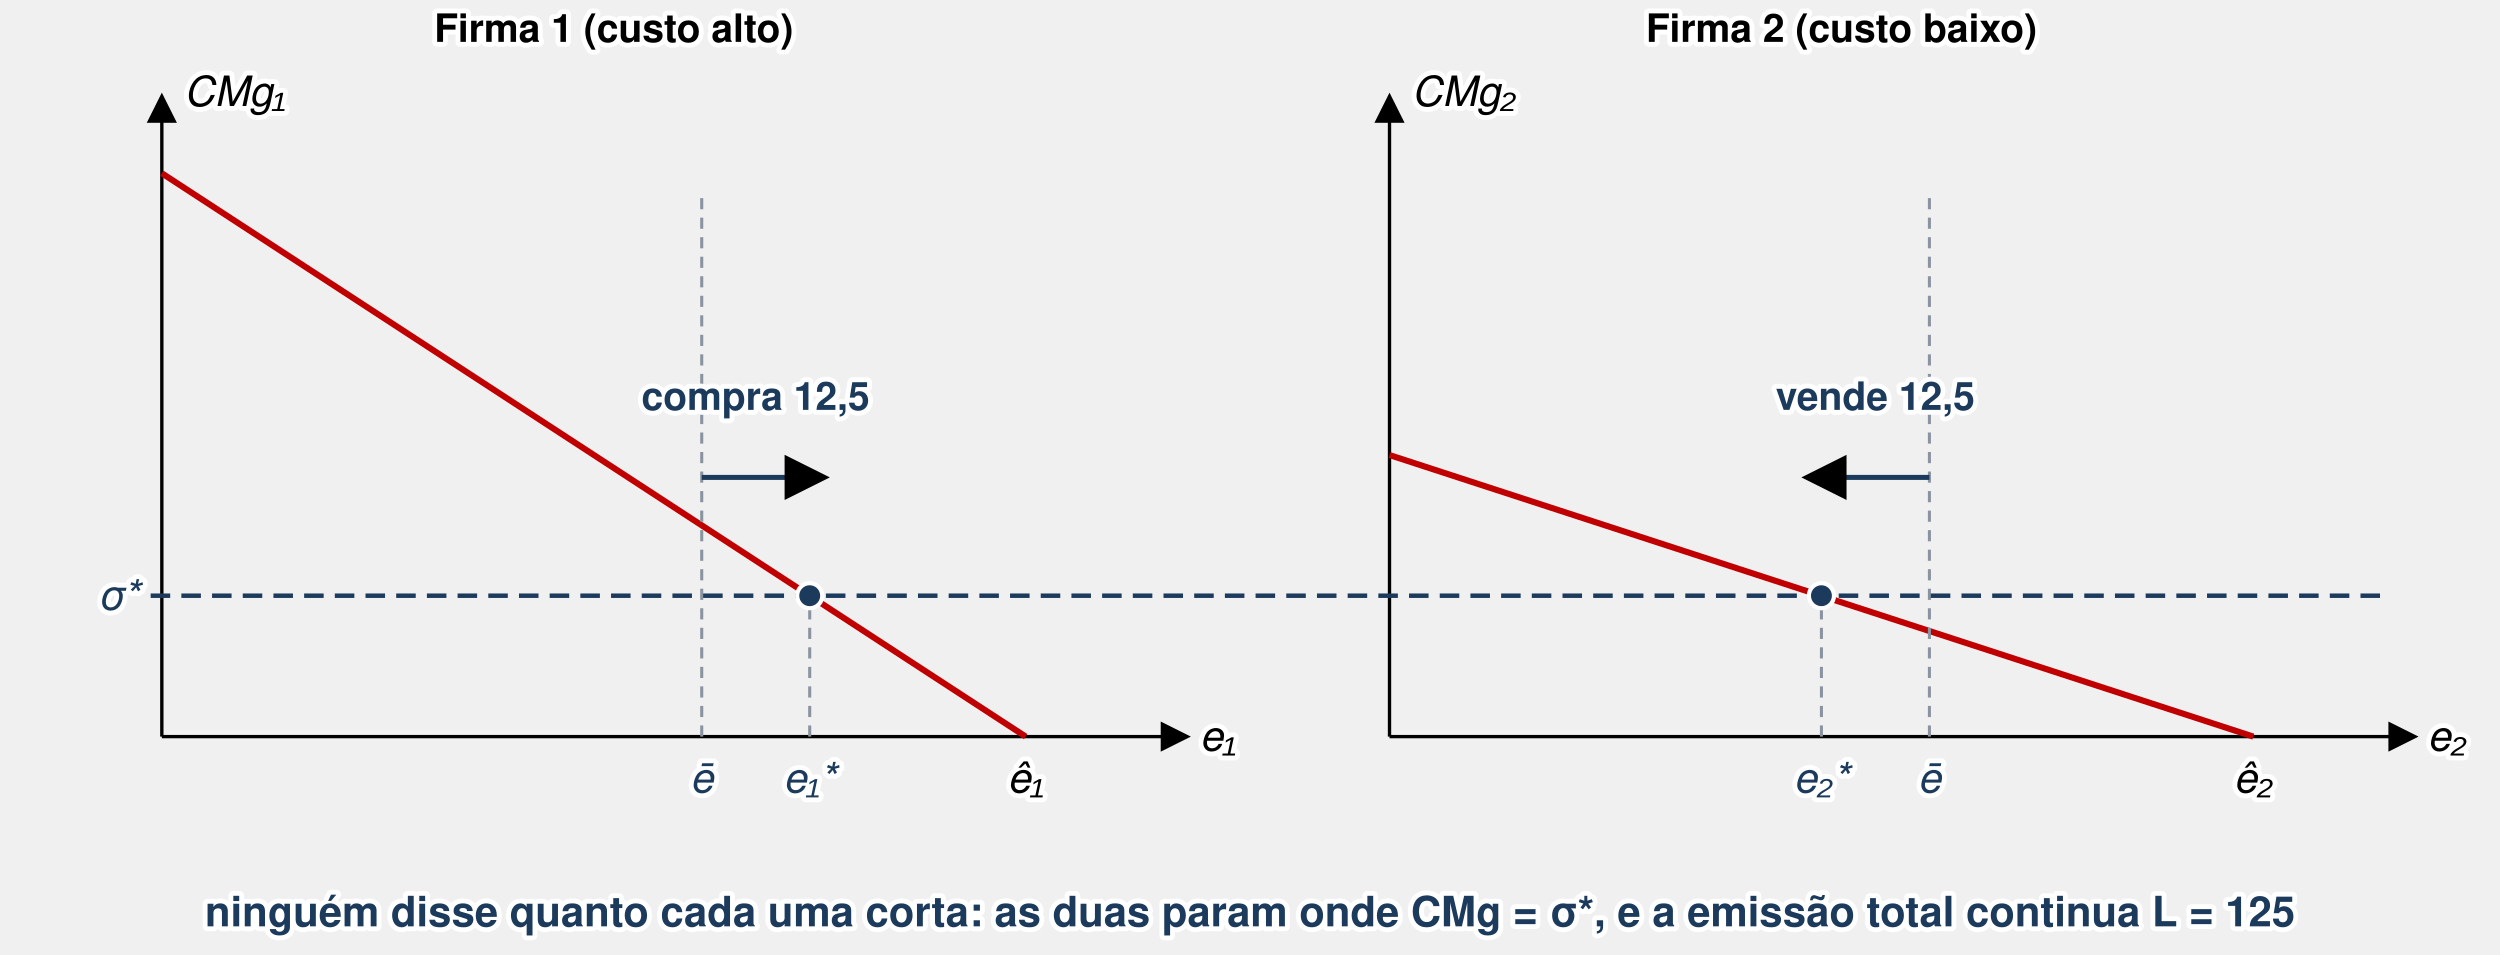
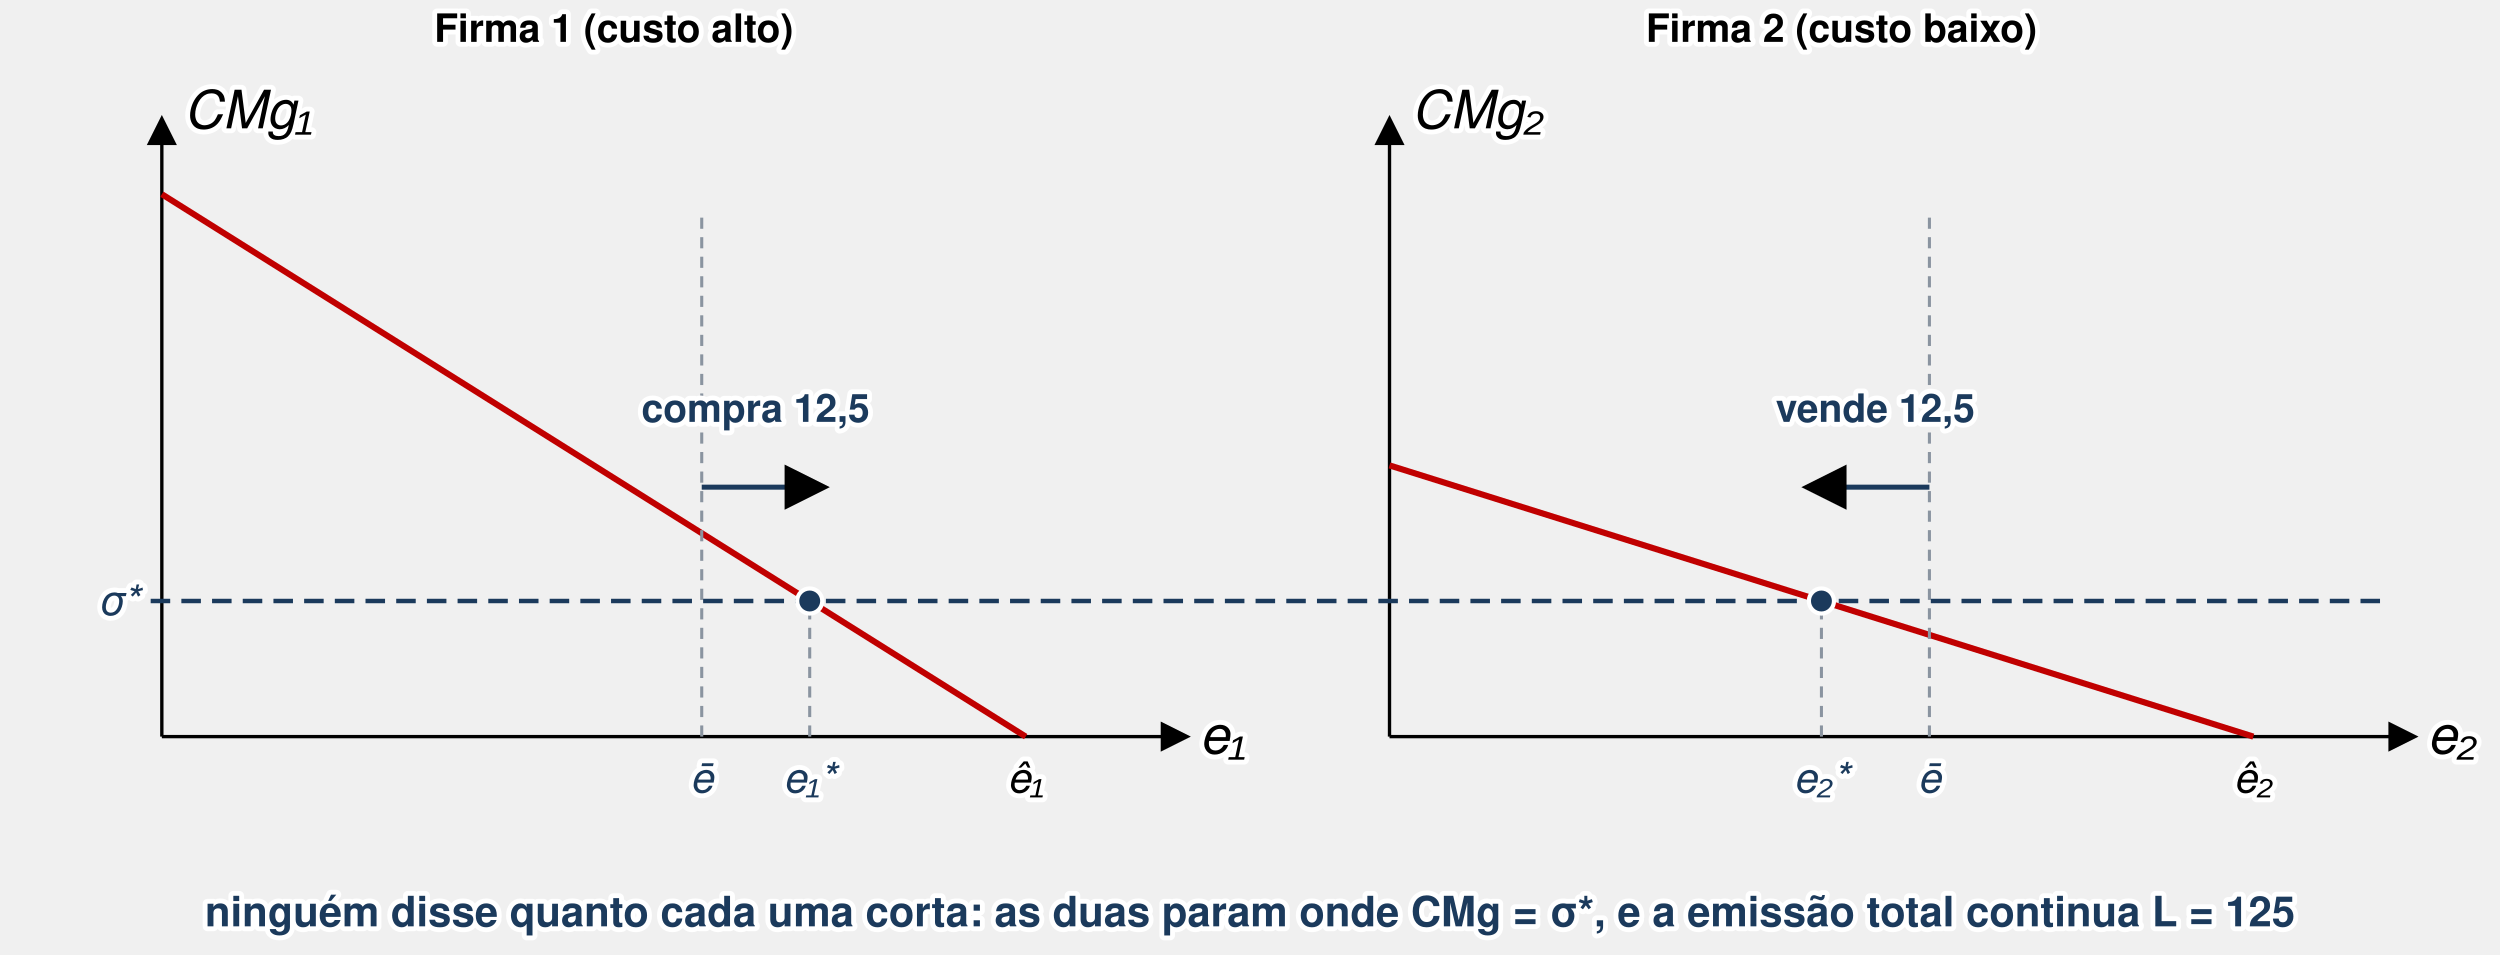
<svg xmlns="http://www.w3.org/2000/svg" width="896" height="342" viewBox="0 0 896 342" role="img" font-family="Source Sans Pro, Helvetica, Arial, sans-serif">
  <defs>
    <marker id="seta" markerWidth="9" markerHeight="9" refX="5" refY="4.5" orient="auto">
      <path d="M0,0 L9,4.5 L0,9 Z" fill="#000000" />
    </marker>
    <marker id="seta-apagada" markerWidth="9" markerHeight="9" refX="5" refY="4.5" orient="auto">
      <path d="M0,0 L9,4.5 L0,9 Z" fill="#c8d0d8" />
    </marker>
  </defs>
  <text x="220.0" y="15.0" font-size="14" fill="#000000" text-anchor="middle" font-weight="600" stroke="#ffffff" stroke-width="3.5" stroke-linejoin="round" paint-order="stroke">Firma 1 (custo alto)</text>
  <text x="660.0" y="15.0" font-size="14" fill="#000000" text-anchor="middle" font-weight="600" stroke="#ffffff" stroke-width="3.5" stroke-linejoin="round" paint-order="stroke">Firma 2 (custo baixo)</text>
-   <line x1="58.0" y1="264.0" x2="58.0" y2="38.0" stroke="#000000" stroke-width="1.2" marker-end="url(#seta)" />
+   <line x1="58.0" y1="264.0" x2="58.0" y2="46.0" stroke="#000000" stroke-width="1.2" marker-end="url(#seta)" />
  <line x1="58.0" y1="264.0" x2="422.0" y2="264.0" stroke="#000000" stroke-width="1.2" marker-end="url(#seta)" />
-   <text x="430.0" y="269.0" font-size="15" fill="#000000" text-anchor="start" font-style="italic" stroke="#ffffff" stroke-width="3.5" stroke-linejoin="round" paint-order="stroke">e₁</text>
-   <text x="66.0" y="38.0" font-size="15" fill="#000000" text-anchor="start" font-style="italic" stroke="#ffffff" stroke-width="3.5" stroke-linejoin="round" paint-order="stroke">CMg₁</text>
-   <line x1="498.0" y1="264.0" x2="498.0" y2="38.0" stroke="#000000" stroke-width="1.2" marker-end="url(#seta)" />
+   <text x="430.0" y="270.0" font-size="19" fill="#000000" text-anchor="start" font-style="italic" stroke="#ffffff" stroke-width="3.5" stroke-linejoin="round" paint-order="stroke">e₁</text>
+   <text x="66.0" y="46.0" font-size="19" fill="#000000" text-anchor="start" font-style="italic" stroke="#ffffff" stroke-width="3.5" stroke-linejoin="round" paint-order="stroke">CMg₁</text>
+   <line x1="498.0" y1="264.0" x2="498.0" y2="46.0" stroke="#000000" stroke-width="1.2" marker-end="url(#seta)" />
  <line x1="498.0" y1="264.0" x2="862.0" y2="264.0" stroke="#000000" stroke-width="1.2" marker-end="url(#seta)" />
-   <text x="870.0" y="269.0" font-size="15" fill="#000000" text-anchor="start" font-style="italic" stroke="#ffffff" stroke-width="3.5" stroke-linejoin="round" paint-order="stroke">e₂</text>
-   <text x="506.0" y="38.0" font-size="15" fill="#000000" text-anchor="start" font-style="italic" stroke="#ffffff" stroke-width="3.5" stroke-linejoin="round" paint-order="stroke">CMg₂</text>
-   <line x1="58.0" y1="62.1" x2="367.6" y2="264.0" stroke="#C00000" stroke-width="2.2" />
-   <line x1="498.0" y1="163.1" x2="807.6" y2="264.0" stroke="#C00000" stroke-width="2.2" />
+   <text x="870.0" y="270.0" font-size="19" fill="#000000" text-anchor="start" font-style="italic" stroke="#ffffff" stroke-width="3.5" stroke-linejoin="round" paint-order="stroke">e₂</text>
+   <text x="506.0" y="46.0" font-size="19" fill="#000000" text-anchor="start" font-style="italic" stroke="#ffffff" stroke-width="3.5" stroke-linejoin="round" paint-order="stroke">CMg₂</text>
+   <line x1="58.0" y1="69.6" x2="367.6" y2="264.0" stroke="#C00000" stroke-width="2.2" />
+   <line x1="498.0" y1="166.8" x2="807.6" y2="264.0" stroke="#C00000" stroke-width="2.2" />
  <text x="367.6" y="284.0" font-size="15" fill="#000000" text-anchor="middle" font-style="italic" stroke="#ffffff" stroke-width="3.5" stroke-linejoin="round" paint-order="stroke">ê₁</text>
  <text x="807.6" y="284.0" font-size="15" fill="#000000" text-anchor="middle" font-style="italic" stroke="#ffffff" stroke-width="3.5" stroke-linejoin="round" paint-order="stroke">ê₂</text>
-   <line x1="251.5" y1="264.0" x2="251.5" y2="70.2" stroke="#8a94a0" stroke-width="1.1" stroke-dasharray="4 3" />
+   <line x1="251.5" y1="264.0" x2="251.5" y2="77.3" stroke="#8a94a0" stroke-width="1.1" stroke-dasharray="4 3" />
  <text x="251.5" y="284.0" font-size="15" fill="#1b3a5c" text-anchor="middle" font-style="italic" stroke="#ffffff" stroke-width="3.5" stroke-linejoin="round" paint-order="stroke">ē</text>
-   <line x1="691.5" y1="264.0" x2="691.5" y2="70.2" stroke="#8a94a0" stroke-width="1.1" stroke-dasharray="4 3" />
+   <line x1="691.5" y1="264.0" x2="691.5" y2="77.3" stroke="#8a94a0" stroke-width="1.1" stroke-dasharray="4 3" />
  <text x="691.5" y="284.0" font-size="15" fill="#1b3a5c" text-anchor="middle" font-style="italic" stroke="#ffffff" stroke-width="3.5" stroke-linejoin="round" paint-order="stroke">ē</text>
-   <line x1="54.0" y1="213.5" x2="854.0" y2="213.5" stroke="#1b3a5c" stroke-width="1.6" stroke-dasharray="7 4" />
-   <text x="50.0" y="218.5" font-size="15" fill="#1b3a5c" text-anchor="end" font-style="italic" stroke="#ffffff" stroke-width="3.5" stroke-linejoin="round" paint-order="stroke">σ*</text>
-   <line x1="290.2" y1="264.0" x2="290.2" y2="213.5" stroke="#8a94a0" stroke-width="1.1" stroke-dasharray="4 3" />
-   <circle cx="290.2" cy="213.5" r="4.5" fill="#1b3a5c" stroke="#ffffff" stroke-width="1.5" />
+   <line x1="54.0" y1="215.4" x2="854.0" y2="215.4" stroke="#1b3a5c" stroke-width="1.6" stroke-dasharray="7 4" />
+   <text x="50.0" y="220.4" font-size="15" fill="#1b3a5c" text-anchor="end" font-style="italic" stroke="#ffffff" stroke-width="3.5" stroke-linejoin="round" paint-order="stroke">σ*</text>
+   <line x1="290.2" y1="264.0" x2="290.2" y2="215.4" stroke="#8a94a0" stroke-width="1.1" stroke-dasharray="4 3" />
+   <circle cx="290.2" cy="215.4" r="4.5" fill="#1b3a5c" stroke="#ffffff" stroke-width="1.5" />
  <text x="290.2" y="284.0" font-size="15" fill="#1b3a5c" text-anchor="middle" font-style="italic" stroke="#ffffff" stroke-width="3.5" stroke-linejoin="round" paint-order="stroke">e₁*</text>
-   <line x1="652.8" y1="264.0" x2="652.8" y2="213.5" stroke="#8a94a0" stroke-width="1.1" stroke-dasharray="4 3" />
-   <circle cx="652.8" cy="213.5" r="4.5" fill="#1b3a5c" stroke="#ffffff" stroke-width="1.5" />
+   <line x1="652.8" y1="264.0" x2="652.8" y2="215.4" stroke="#8a94a0" stroke-width="1.1" stroke-dasharray="4 3" />
+   <circle cx="652.8" cy="215.4" r="4.5" fill="#1b3a5c" stroke="#ffffff" stroke-width="1.5" />
  <text x="652.8" y="284.0" font-size="15" fill="#1b3a5c" text-anchor="middle" font-style="italic" stroke="#ffffff" stroke-width="3.5" stroke-linejoin="round" paint-order="stroke">e₂*</text>
-   <line x1="251.5" y1="171.1" x2="290.2" y2="171.1" stroke="#1b3a5c" stroke-width="1.8" marker-end="url(#seta)" />
-   <line x1="691.5" y1="171.1" x2="652.8" y2="171.1" stroke="#1b3a5c" stroke-width="1.8" marker-end="url(#seta)" />
-   <text x="270.8" y="146.9" font-size="14" fill="#1b3a5c" text-anchor="middle" font-weight="600" stroke="#ffffff" stroke-width="3.5" stroke-linejoin="round" paint-order="stroke">compra 12,5</text>
-   <text x="672.1" y="146.9" font-size="14" fill="#1b3a5c" text-anchor="middle" font-weight="600" stroke="#ffffff" stroke-width="3.5" stroke-linejoin="round" paint-order="stroke">vende 12,5</text>
+   <line x1="251.5" y1="174.6" x2="290.2" y2="174.6" stroke="#1b3a5c" stroke-width="1.8" marker-end="url(#seta)" />
+   <line x1="691.5" y1="174.6" x2="652.8" y2="174.6" stroke="#1b3a5c" stroke-width="1.8" marker-end="url(#seta)" />
+   <text x="270.8" y="151.2" font-size="14" fill="#1b3a5c" text-anchor="middle" font-weight="600" stroke="#ffffff" stroke-width="3.5" stroke-linejoin="round" paint-order="stroke">compra 12,5</text>
+   <text x="672.1" y="151.2" font-size="14" fill="#1b3a5c" text-anchor="middle" font-weight="600" stroke="#ffffff" stroke-width="3.5" stroke-linejoin="round" paint-order="stroke">vende 12,5</text>
  <text x="448.0" y="332.0" font-size="15" fill="#1b3a5c" text-anchor="middle" font-weight="600" stroke="#ffffff" stroke-width="3.5" stroke-linejoin="round" paint-order="stroke">ninguém disse quanto cada uma corta: as duas param onde CMg = σ*, e a emissão total continua L = 125</text>
</svg>
